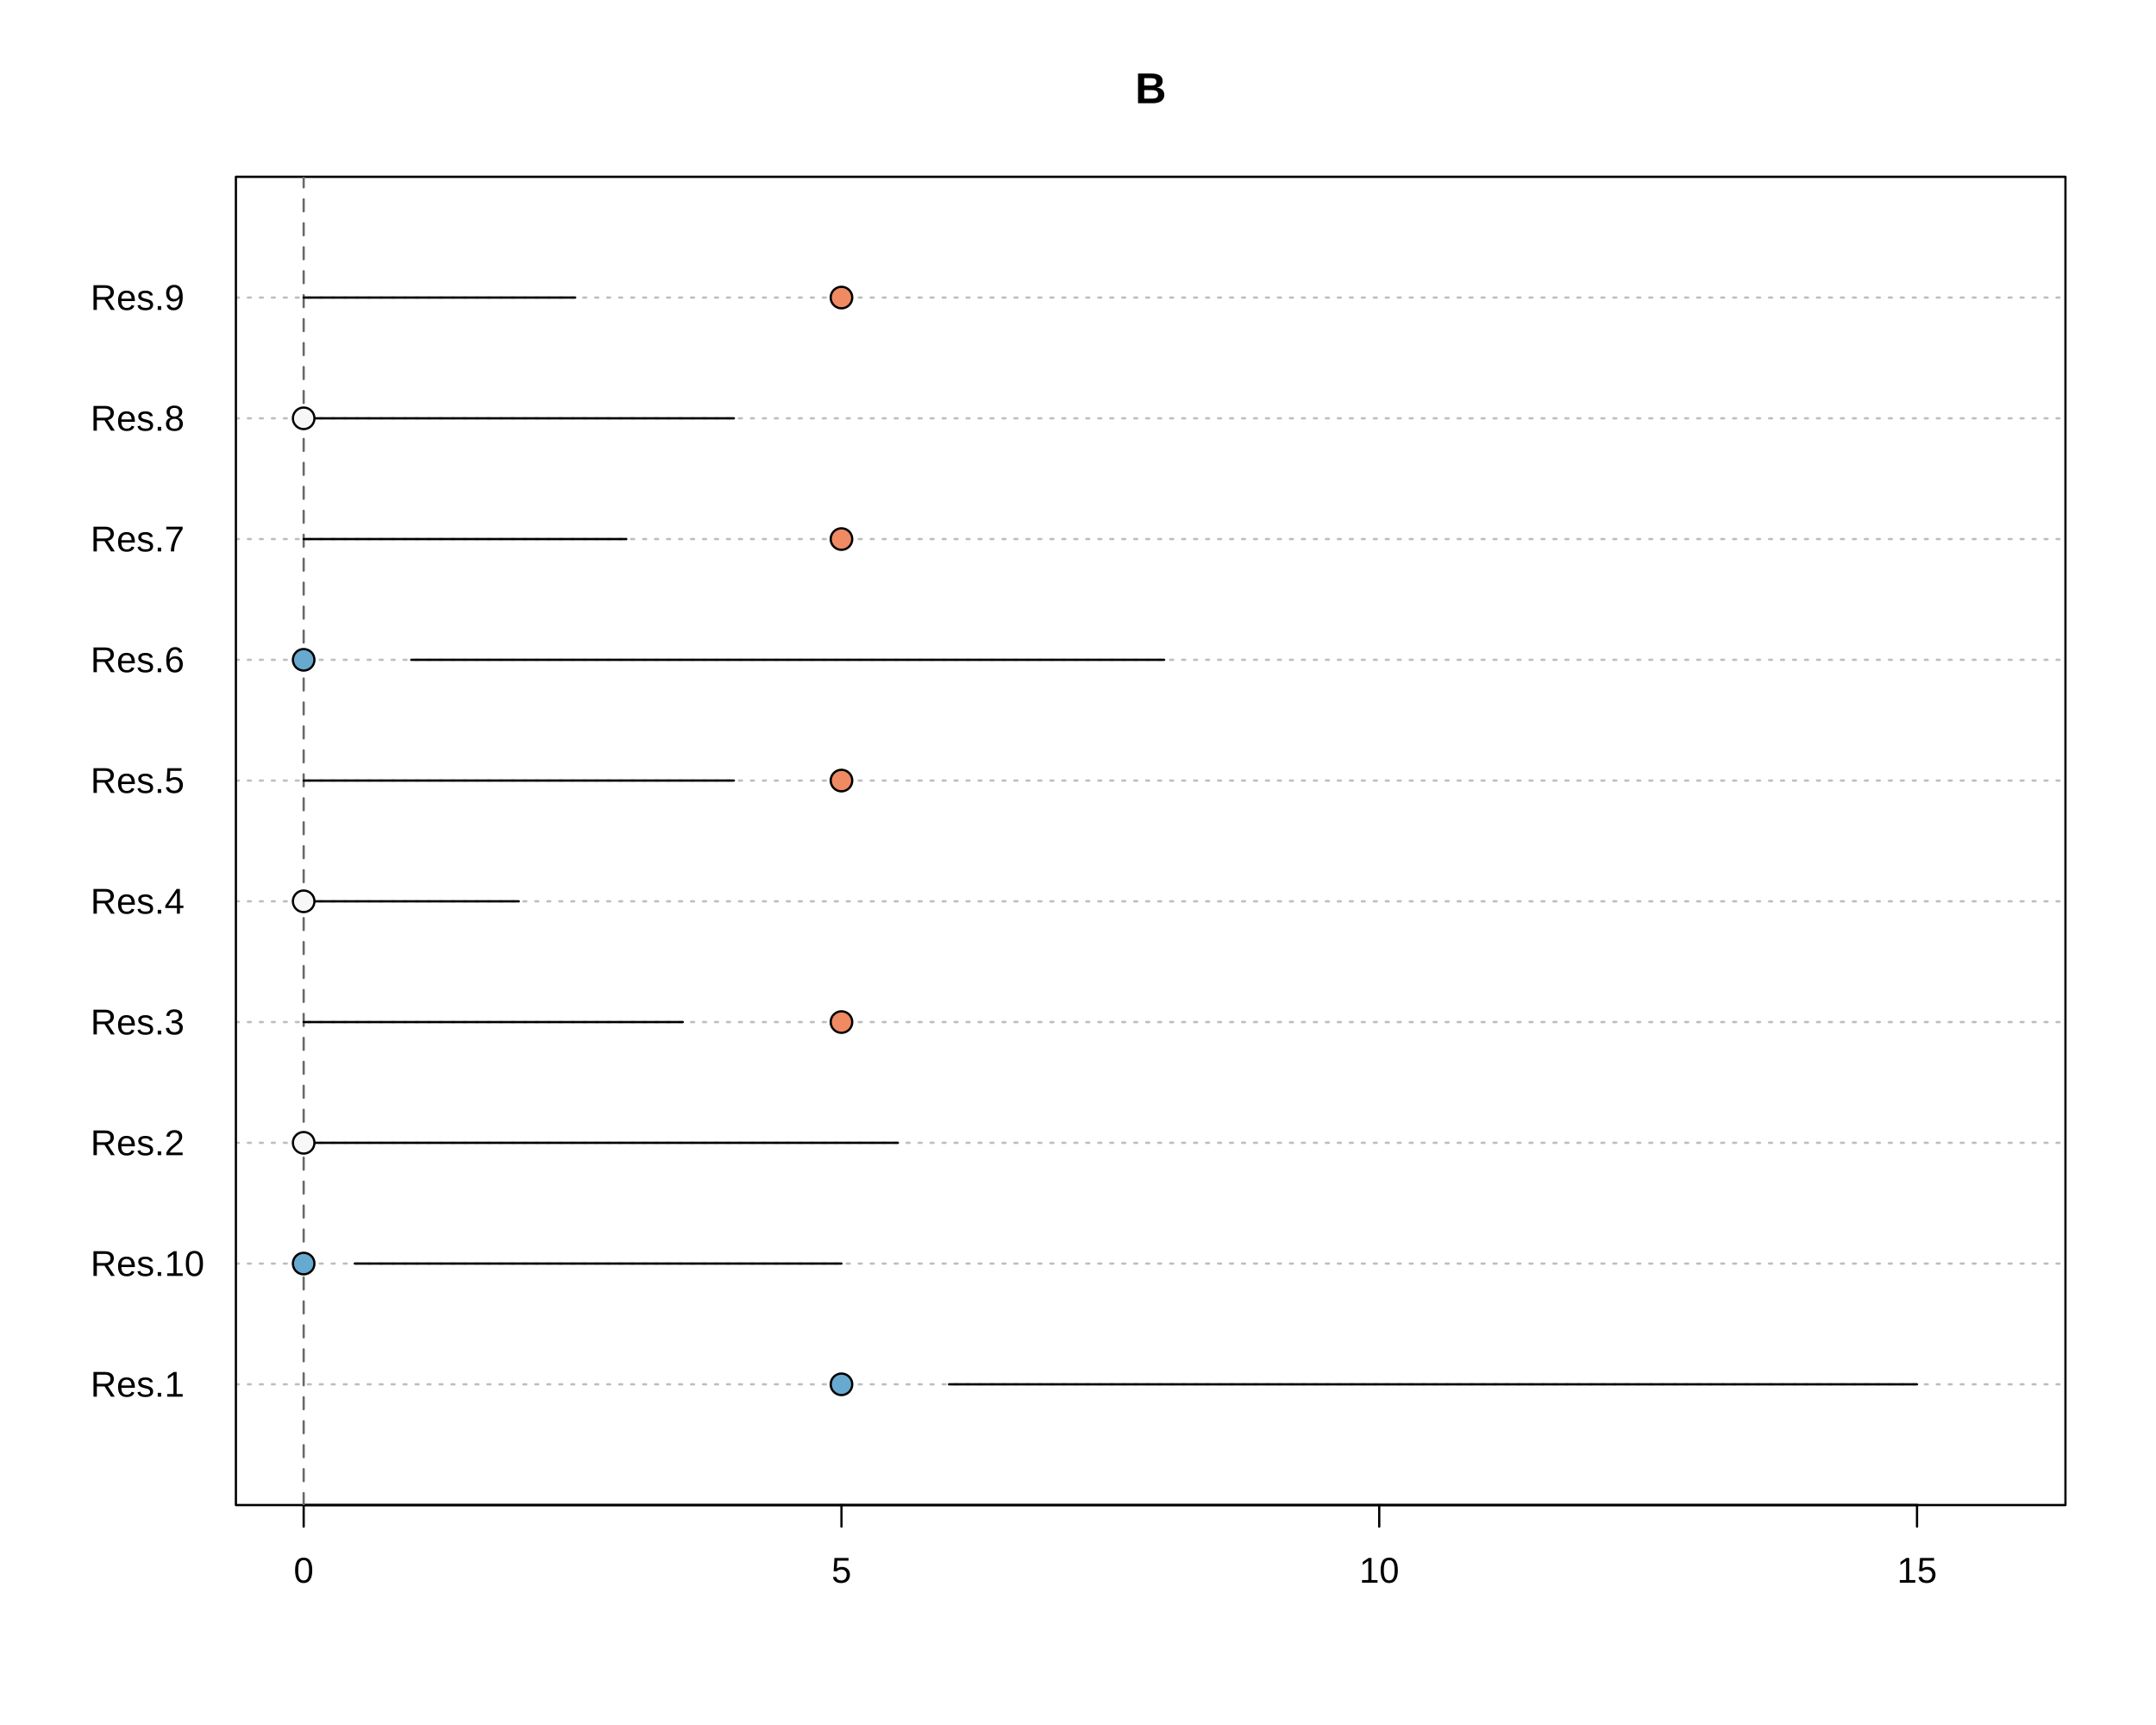
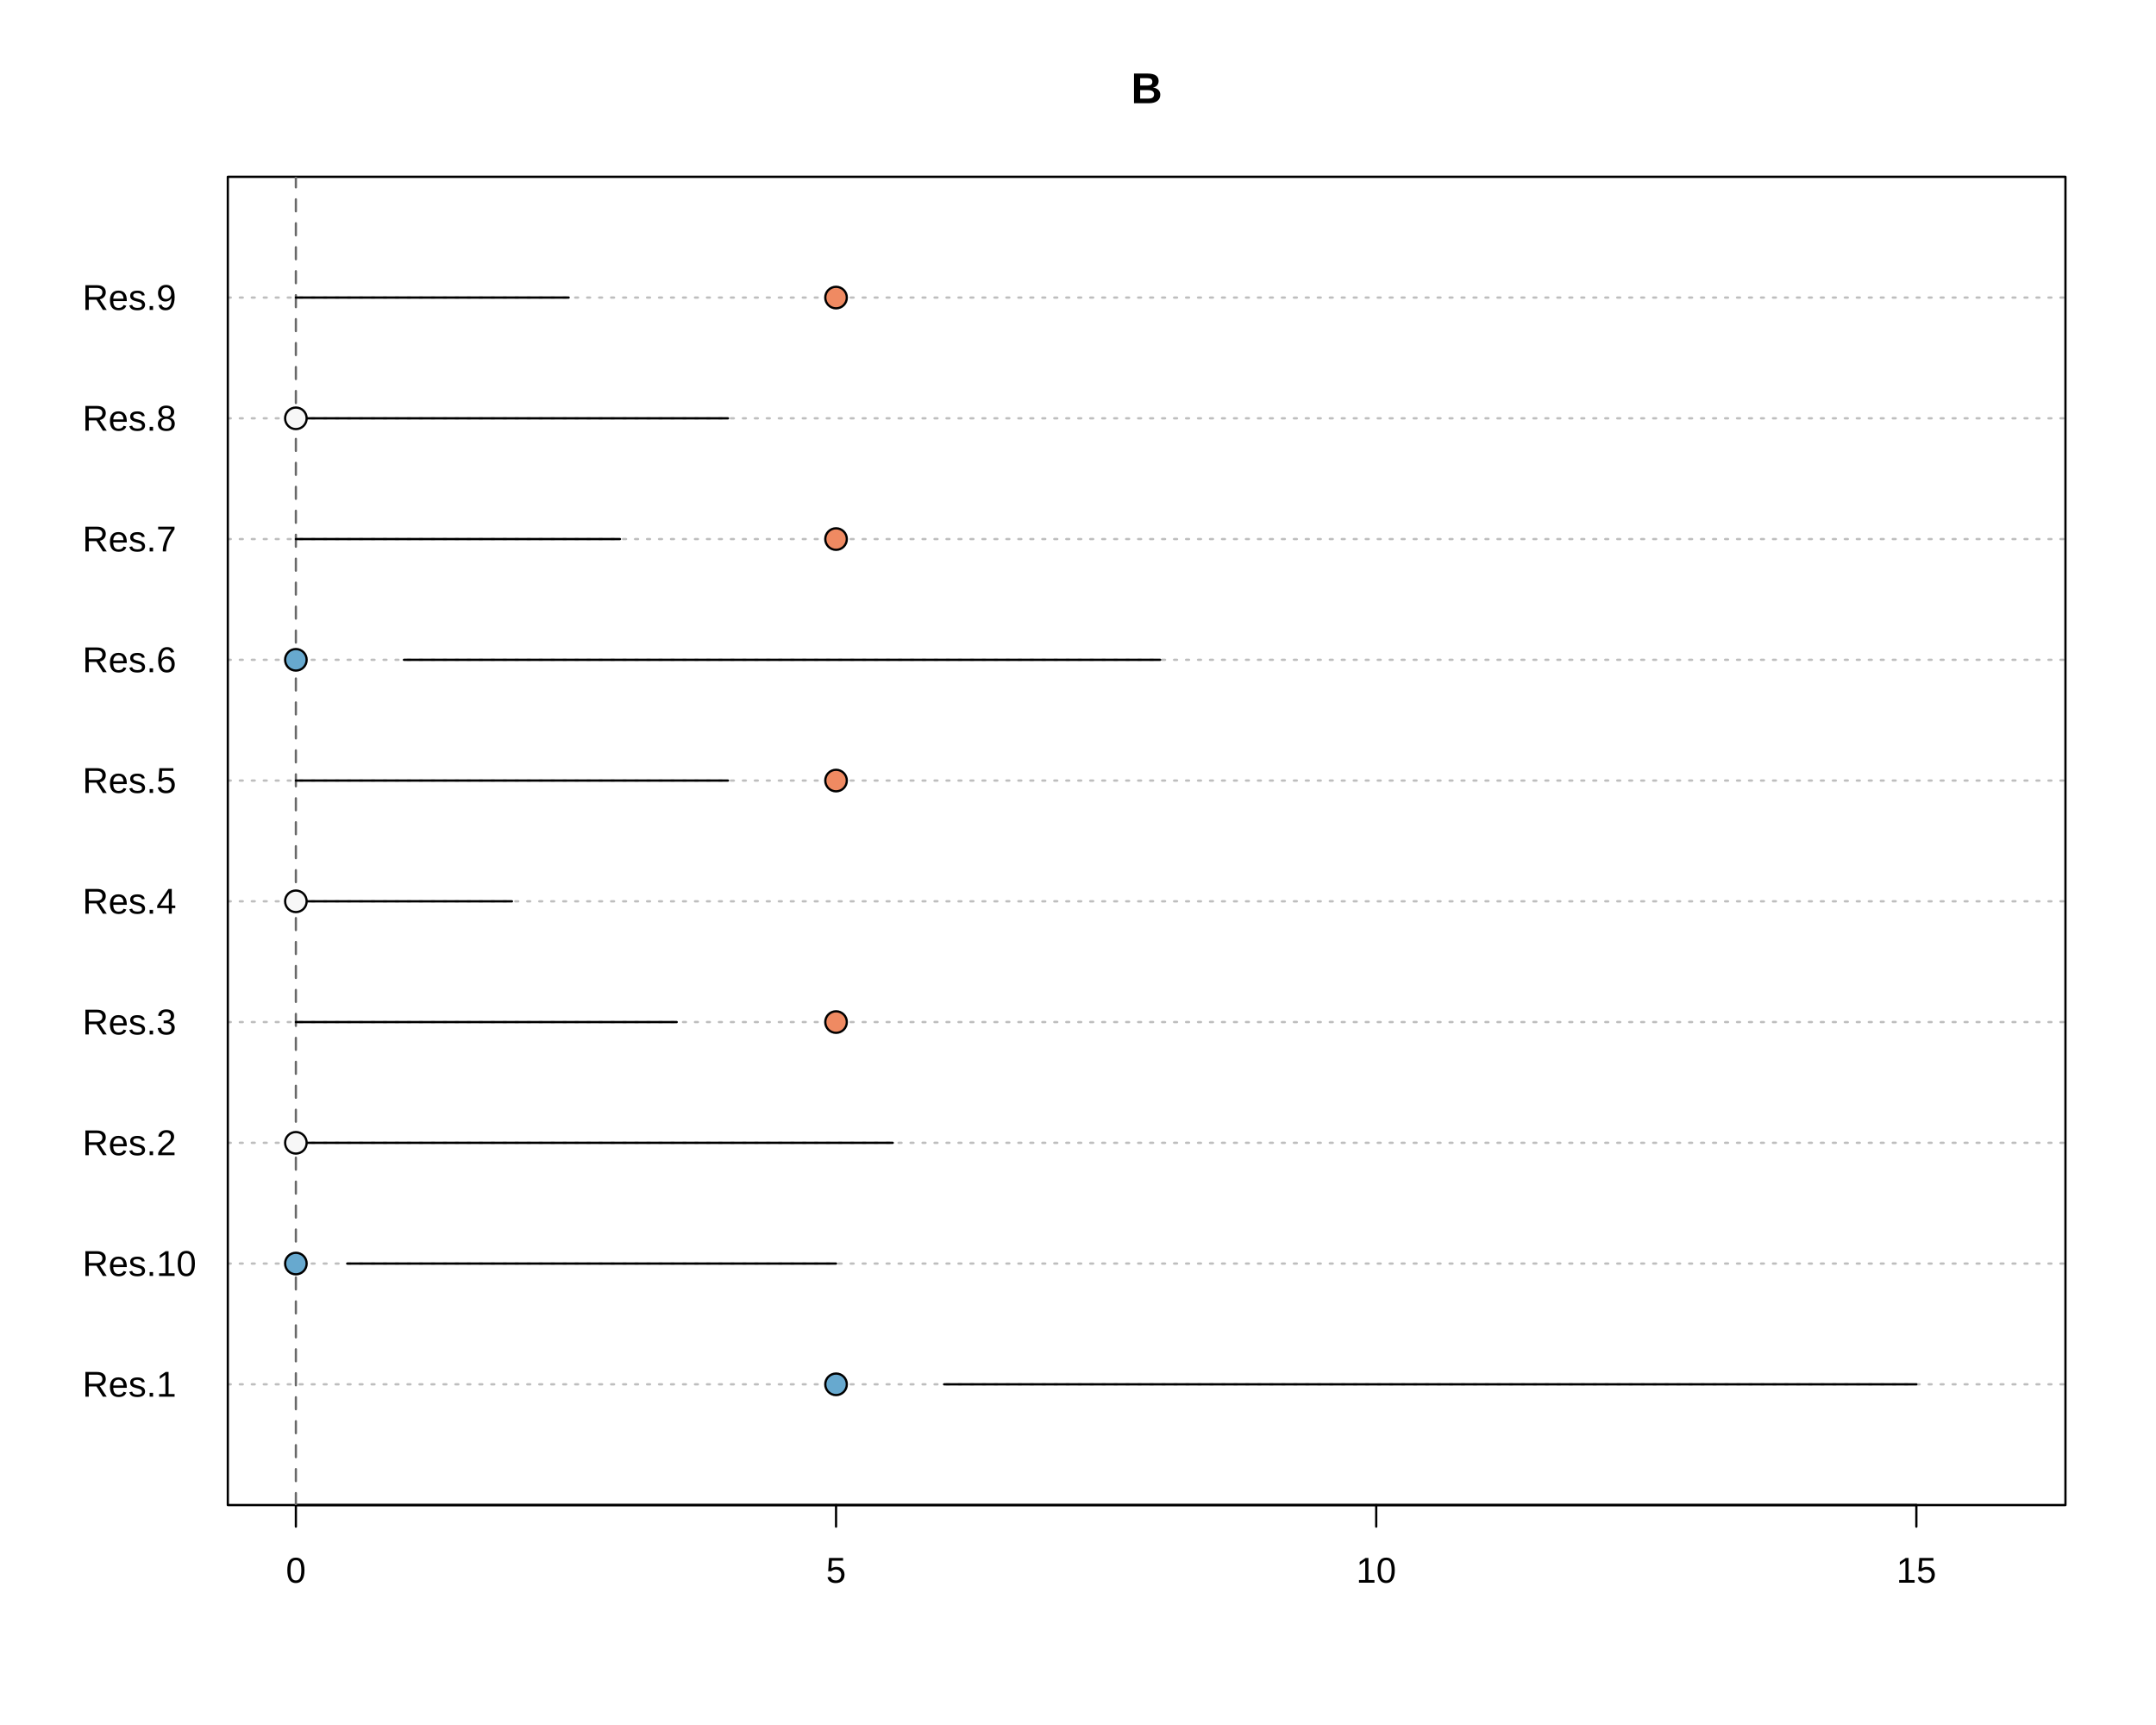
<svg xmlns="http://www.w3.org/2000/svg" viewBox="0 0 720.00 576.00">
  <defs>
    <style type="text/css">
    line, polyline, polygon, path, rect, circle {
      fill: none;
      stroke: #000000;
      stroke-linecap: round;
      stroke-linejoin: round;
      stroke-miterlimit: 10.00;
    }
  </style>
  </defs>
  <rect width="100%" height="100%" style="stroke: none; fill: #FFFFFF;" />
-   <text x="30.24" y="466.37" style="font-size: 12.00px; font-family: Liberation Sans;" textLength="34.67px" lengthAdjust="spacingAndGlyphs">Res.1 </text>
-   <text x="30.24" y="426.05" style="font-size: 12.00px; font-family: Liberation Sans;" textLength="41.34px" lengthAdjust="spacingAndGlyphs">Res.10 </text>
-   <text x="30.24" y="385.73" style="font-size: 12.00px; font-family: Liberation Sans;" textLength="34.67px" lengthAdjust="spacingAndGlyphs">Res.2 </text>
-   <text x="30.24" y="345.41" style="font-size: 12.00px; font-family: Liberation Sans;" textLength="34.67px" lengthAdjust="spacingAndGlyphs">Res.3 </text>
-   <text x="30.24" y="305.08" style="font-size: 12.00px; font-family: Liberation Sans;" textLength="34.67px" lengthAdjust="spacingAndGlyphs">Res.4 </text>
-   <text x="30.24" y="264.76" style="font-size: 12.00px; font-family: Liberation Sans;" textLength="34.67px" lengthAdjust="spacingAndGlyphs">Res.5 </text>
-   <text x="30.24" y="224.45" style="font-size: 12.00px; font-family: Liberation Sans;" textLength="34.67px" lengthAdjust="spacingAndGlyphs">Res.6 </text>
-   <text x="30.24" y="184.12" style="font-size: 12.00px; font-family: Liberation Sans;" textLength="34.67px" lengthAdjust="spacingAndGlyphs">Res.7 </text>
-   <text x="30.24" y="143.80" style="font-size: 12.00px; font-family: Liberation Sans;" textLength="34.67px" lengthAdjust="spacingAndGlyphs">Res.8 </text>
-   <text x="30.24" y="103.49" style="font-size: 12.00px; font-family: Liberation Sans;" textLength="34.67px" lengthAdjust="spacingAndGlyphs">Res.9 </text>
+   <text x="27.54" y="466.37" style="font-size: 12.00px; font-family: Liberation Sans;" textLength="34.67px" lengthAdjust="spacingAndGlyphs">Res.1 </text>
+   <text x="27.54" y="426.05" style="font-size: 12.00px; font-family: Liberation Sans;" textLength="41.34px" lengthAdjust="spacingAndGlyphs">Res.10 </text>
+   <text x="27.54" y="385.73" style="font-size: 12.00px; font-family: Liberation Sans;" textLength="34.67px" lengthAdjust="spacingAndGlyphs">Res.2 </text>
+   <text x="27.54" y="345.41" style="font-size: 12.00px; font-family: Liberation Sans;" textLength="34.67px" lengthAdjust="spacingAndGlyphs">Res.3 </text>
+   <text x="27.54" y="305.08" style="font-size: 12.00px; font-family: Liberation Sans;" textLength="34.67px" lengthAdjust="spacingAndGlyphs">Res.4 </text>
+   <text x="27.54" y="264.76" style="font-size: 12.00px; font-family: Liberation Sans;" textLength="34.67px" lengthAdjust="spacingAndGlyphs">Res.5 </text>
+   <text x="27.54" y="224.45" style="font-size: 12.00px; font-family: Liberation Sans;" textLength="34.67px" lengthAdjust="spacingAndGlyphs">Res.6 </text>
+   <text x="27.54" y="184.12" style="font-size: 12.00px; font-family: Liberation Sans;" textLength="34.67px" lengthAdjust="spacingAndGlyphs">Res.7 </text>
+   <text x="27.54" y="143.80" style="font-size: 12.00px; font-family: Liberation Sans;" textLength="34.67px" lengthAdjust="spacingAndGlyphs">Res.8 </text>
+   <text x="27.54" y="103.49" style="font-size: 12.00px; font-family: Liberation Sans;" textLength="34.67px" lengthAdjust="spacingAndGlyphs">Res.9 </text>
  <defs>
-     <clipPath id="cpNzguNzh8Njg5Ljc2fDUwMi41Nnw1OS4wNA==">
-       <rect x="78.78" y="59.04" width="610.98" height="443.52" />
+     <clipPath id="cpNzYuMDh8Njg5Ljc2fDUwMi41Nnw1OS4wNA==">
+       <rect x="76.08" y="59.04" width="613.68" height="443.52" />
    </clipPath>
  </defs>
-   <line x1="78.78" y1="462.24" x2="689.76" y2="462.24" style="stroke-width: 0.75; stroke: #BEBEBE; stroke-dasharray: 1.00,3.00;" clip-path="url(#cpNzguNzh8Njg5Ljc2fDUwMi41Nnw1OS4wNA==)" />
-   <line x1="78.78" y1="421.92" x2="689.76" y2="421.92" style="stroke-width: 0.75; stroke: #BEBEBE; stroke-dasharray: 1.00,3.00;" clip-path="url(#cpNzguNzh8Njg5Ljc2fDUwMi41Nnw1OS4wNA==)" />
-   <line x1="78.78" y1="381.60" x2="689.76" y2="381.60" style="stroke-width: 0.75; stroke: #BEBEBE; stroke-dasharray: 1.00,3.00;" clip-path="url(#cpNzguNzh8Njg5Ljc2fDUwMi41Nnw1OS4wNA==)" />
-   <line x1="78.78" y1="341.28" x2="689.76" y2="341.28" style="stroke-width: 0.75; stroke: #BEBEBE; stroke-dasharray: 1.00,3.00;" clip-path="url(#cpNzguNzh8Njg5Ljc2fDUwMi41Nnw1OS4wNA==)" />
-   <line x1="78.78" y1="300.96" x2="689.76" y2="300.96" style="stroke-width: 0.75; stroke: #BEBEBE; stroke-dasharray: 1.00,3.00;" clip-path="url(#cpNzguNzh8Njg5Ljc2fDUwMi41Nnw1OS4wNA==)" />
-   <line x1="78.78" y1="260.64" x2="689.76" y2="260.64" style="stroke-width: 0.75; stroke: #BEBEBE; stroke-dasharray: 1.00,3.00;" clip-path="url(#cpNzguNzh8Njg5Ljc2fDUwMi41Nnw1OS4wNA==)" />
-   <line x1="78.78" y1="220.32" x2="689.76" y2="220.32" style="stroke-width: 0.75; stroke: #BEBEBE; stroke-dasharray: 1.00,3.00;" clip-path="url(#cpNzguNzh8Njg5Ljc2fDUwMi41Nnw1OS4wNA==)" />
-   <line x1="78.78" y1="180.00" x2="689.76" y2="180.00" style="stroke-width: 0.75; stroke: #BEBEBE; stroke-dasharray: 1.00,3.00;" clip-path="url(#cpNzguNzh8Njg5Ljc2fDUwMi41Nnw1OS4wNA==)" />
-   <line x1="78.78" y1="139.68" x2="689.76" y2="139.68" style="stroke-width: 0.75; stroke: #BEBEBE; stroke-dasharray: 1.00,3.00;" clip-path="url(#cpNzguNzh8Njg5Ljc2fDUwMi41Nnw1OS4wNA==)" />
-   <line x1="78.78" y1="99.36" x2="689.76" y2="99.36" style="stroke-width: 0.75; stroke: #BEBEBE; stroke-dasharray: 1.00,3.00;" clip-path="url(#cpNzguNzh8Njg5Ljc2fDUwMi41Nnw1OS4wNA==)" />
+   <line x1="76.08" y1="462.24" x2="689.76" y2="462.24" style="stroke-width: 0.75; stroke: #BEBEBE; stroke-dasharray: 1.00,3.00;" clip-path="url(#cpNzYuMDh8Njg5Ljc2fDUwMi41Nnw1OS4wNA==)" />
+   <line x1="76.08" y1="421.92" x2="689.76" y2="421.92" style="stroke-width: 0.75; stroke: #BEBEBE; stroke-dasharray: 1.00,3.00;" clip-path="url(#cpNzYuMDh8Njg5Ljc2fDUwMi41Nnw1OS4wNA==)" />
+   <line x1="76.08" y1="381.60" x2="689.76" y2="381.60" style="stroke-width: 0.75; stroke: #BEBEBE; stroke-dasharray: 1.00,3.00;" clip-path="url(#cpNzYuMDh8Njg5Ljc2fDUwMi41Nnw1OS4wNA==)" />
+   <line x1="76.08" y1="341.28" x2="689.76" y2="341.28" style="stroke-width: 0.75; stroke: #BEBEBE; stroke-dasharray: 1.00,3.00;" clip-path="url(#cpNzYuMDh8Njg5Ljc2fDUwMi41Nnw1OS4wNA==)" />
+   <line x1="76.08" y1="300.96" x2="689.76" y2="300.96" style="stroke-width: 0.75; stroke: #BEBEBE; stroke-dasharray: 1.00,3.00;" clip-path="url(#cpNzYuMDh8Njg5Ljc2fDUwMi41Nnw1OS4wNA==)" />
+   <line x1="76.08" y1="260.64" x2="689.76" y2="260.64" style="stroke-width: 0.75; stroke: #BEBEBE; stroke-dasharray: 1.00,3.00;" clip-path="url(#cpNzYuMDh8Njg5Ljc2fDUwMi41Nnw1OS4wNA==)" />
+   <line x1="76.08" y1="220.32" x2="689.76" y2="220.32" style="stroke-width: 0.75; stroke: #BEBEBE; stroke-dasharray: 1.00,3.00;" clip-path="url(#cpNzYuMDh8Njg5Ljc2fDUwMi41Nnw1OS4wNA==)" />
+   <line x1="76.08" y1="180.00" x2="689.76" y2="180.00" style="stroke-width: 0.75; stroke: #BEBEBE; stroke-dasharray: 1.00,3.00;" clip-path="url(#cpNzYuMDh8Njg5Ljc2fDUwMi41Nnw1OS4wNA==)" />
+   <line x1="76.08" y1="139.68" x2="689.76" y2="139.68" style="stroke-width: 0.75; stroke: #BEBEBE; stroke-dasharray: 1.00,3.00;" clip-path="url(#cpNzYuMDh8Njg5Ljc2fDUwMi41Nnw1OS4wNA==)" />
+   <line x1="76.08" y1="99.36" x2="689.76" y2="99.36" style="stroke-width: 0.75; stroke: #BEBEBE; stroke-dasharray: 1.00,3.00;" clip-path="url(#cpNzYuMDh8Njg5Ljc2fDUwMi41Nnw1OS4wNA==)" />
  <defs>
    <clipPath id="cpMC4wMHw3MjAuMDB8NTc2LjAwfDAuMDA=">
      <rect x="0.00" y="0.00" width="720.00" height="576.00" />
    </clipPath>
  </defs>
-   <line x1="101.41" y1="502.56" x2="640.19" y2="502.56" style="stroke-width: 0.75;" clip-path="url(#cpMC4wMHw3MjAuMDB8NTc2LjAwfDAuMDA=)" />
-   <line x1="101.41" y1="502.56" x2="101.41" y2="509.76" style="stroke-width: 0.75;" clip-path="url(#cpMC4wMHw3MjAuMDB8NTc2LjAwfDAuMDA=)" />
-   <line x1="281.01" y1="502.56" x2="281.01" y2="509.76" style="stroke-width: 0.75;" clip-path="url(#cpMC4wMHw3MjAuMDB8NTc2LjAwfDAuMDA=)" />
-   <line x1="460.60" y1="502.56" x2="460.60" y2="509.76" style="stroke-width: 0.75;" clip-path="url(#cpMC4wMHw3MjAuMDB8NTc2LjAwfDAuMDA=)" />
-   <line x1="640.19" y1="502.56" x2="640.19" y2="509.76" style="stroke-width: 0.75;" clip-path="url(#cpMC4wMHw3MjAuMDB8NTc2LjAwfDAuMDA=)" />
+   <line x1="98.81" y1="502.56" x2="639.97" y2="502.56" style="stroke-width: 0.75;" clip-path="url(#cpMC4wMHw3MjAuMDB8NTc2LjAwfDAuMDA=)" />
+   <line x1="98.81" y1="502.56" x2="98.81" y2="509.76" style="stroke-width: 0.75;" clip-path="url(#cpMC4wMHw3MjAuMDB8NTc2LjAwfDAuMDA=)" />
+   <line x1="279.20" y1="502.56" x2="279.20" y2="509.76" style="stroke-width: 0.75;" clip-path="url(#cpMC4wMHw3MjAuMDB8NTc2LjAwfDAuMDA=)" />
+   <line x1="459.59" y1="502.56" x2="459.59" y2="509.76" style="stroke-width: 0.75;" clip-path="url(#cpMC4wMHw3MjAuMDB8NTc2LjAwfDAuMDA=)" />
+   <line x1="639.97" y1="502.56" x2="639.97" y2="509.76" style="stroke-width: 0.75;" clip-path="url(#cpMC4wMHw3MjAuMDB8NTc2LjAwfDAuMDA=)" />
  <g clip-path="url(#cpMC4wMHw3MjAuMDB8NTc2LjAwfDAuMDA=)">
-     <text x="98.08" y="528.48" style="font-size: 12.00px; font-family: Liberation Sans;" textLength="6.67px" lengthAdjust="spacingAndGlyphs">0</text>
+     <text x="95.48" y="528.48" style="font-size: 12.00px; font-family: Liberation Sans;" textLength="6.67px" lengthAdjust="spacingAndGlyphs">0</text>
  </g>
  <g clip-path="url(#cpMC4wMHw3MjAuMDB8NTc2LjAwfDAuMDA=)">
-     <text x="277.67" y="528.48" style="font-size: 12.00px; font-family: Liberation Sans;" textLength="6.67px" lengthAdjust="spacingAndGlyphs">5</text>
+     <text x="275.86" y="528.48" style="font-size: 12.00px; font-family: Liberation Sans;" textLength="6.67px" lengthAdjust="spacingAndGlyphs">5</text>
  </g>
  <g clip-path="url(#cpMC4wMHw3MjAuMDB8NTc2LjAwfDAuMDA=)">
-     <text x="453.93" y="528.48" style="font-size: 12.00px; font-family: Liberation Sans;" textLength="13.34px" lengthAdjust="spacingAndGlyphs">10</text>
+     <text x="452.91" y="528.48" style="font-size: 12.00px; font-family: Liberation Sans;" textLength="13.34px" lengthAdjust="spacingAndGlyphs">10</text>
  </g>
  <g clip-path="url(#cpMC4wMHw3MjAuMDB8NTc2LjAwfDAuMDA=)">
-     <text x="633.52" y="528.48" style="font-size: 12.00px; font-family: Liberation Sans;" textLength="13.34px" lengthAdjust="spacingAndGlyphs">15</text>
+     <text x="633.30" y="528.48" style="font-size: 12.00px; font-family: Liberation Sans;" textLength="13.34px" lengthAdjust="spacingAndGlyphs">15</text>
  </g>
-   <polyline points="78.78,502.56 689.76,502.56 689.76,59.04 78.78,59.04 78.78,502.56 " style="stroke-width: 0.75;" clip-path="url(#cpMC4wMHw3MjAuMDB8NTc2LjAwfDAuMDA=)" />
+   <polygon points="76.08,502.56 689.76,502.56 689.76,59.04 76.08,59.04 " style="stroke-width: 0.75; fill: none;" clip-path="url(#cpMC4wMHw3MjAuMDB8NTc2LjAwfDAuMDA=)" />
  <g clip-path="url(#cpMC4wMHw3MjAuMDB8NTc2LjAwfDAuMDA=)">
-     <text x="379.08" y="34.47" style="font-size: 14.40px; font-weight: bold; font-family: Liberation Sans;" textLength="10.39px" lengthAdjust="spacingAndGlyphs">B</text>
+     <text x="377.73" y="34.47" style="font-size: 14.40px; font-weight: bold; font-family: Liberation Sans;" textLength="10.39px" lengthAdjust="spacingAndGlyphs">B</text>
  </g>
  <defs>
    <clipPath id="cpNTkuMDR8Njg5Ljc2fDUwMi41Nnw1OS4wNA==">
      <rect x="59.04" y="59.04" width="630.72" height="443.52" />
    </clipPath>
  </defs>
-   <line x1="101.41" y1="502.56" x2="101.41" y2="59.04" style="stroke-width: 0.75; stroke: #696969; stroke-dasharray: 4.00,4.00;" clip-path="url(#cpNTkuMDR8Njg5Ljc2fDUwMi41Nnw1OS4wNA==)" />
-   <polyline points="316.92,462.24 640.19,462.24 " style="stroke-width: 0.75;" clip-path="url(#cpNTkuMDR8Njg5Ljc2fDUwMi41Nnw1OS4wNA==)" />
-   <circle cx="281.01" cy="462.24" r="2.70pt" style="stroke-width: 0.75; fill: #67A9CF;" clip-path="url(#cpNTkuMDR8Njg5Ljc2fDUwMi41Nnw1OS4wNA==)" />
-   <polyline points="118.47,421.92 281.01,421.92 " style="stroke-width: 0.75;" clip-path="url(#cpNTkuMDR8Njg5Ljc2fDUwMi41Nnw1OS4wNA==)" />
-   <circle cx="101.41" cy="421.92" r="2.70pt" style="stroke-width: 0.75; fill: #67A9CF;" clip-path="url(#cpNTkuMDR8Njg5Ljc2fDUwMi41Nnw1OS4wNA==)" />
-   <polyline points="101.41,381.60 299.86,381.60 " style="stroke-width: 0.75;" clip-path="url(#cpNTkuMDR8Njg5Ljc2fDUwMi41Nnw1OS4wNA==)" />
-   <circle cx="101.41" cy="381.60" r="2.70pt" style="stroke-width: 0.75; fill: #F7F7F7;" clip-path="url(#cpNTkuMDR8Njg5Ljc2fDUwMi41Nnw1OS4wNA==)" />
-   <polyline points="101.41,341.28 228.03,341.28 " style="stroke-width: 0.75;" clip-path="url(#cpNTkuMDR8Njg5Ljc2fDUwMi41Nnw1OS4wNA==)" />
-   <circle cx="281.01" cy="341.28" r="2.70pt" style="stroke-width: 0.75; fill: #EF8A62;" clip-path="url(#cpNTkuMDR8Njg5Ljc2fDUwMi41Nnw1OS4wNA==)" />
-   <polyline points="101.41,300.96 173.25,300.96 " style="stroke-width: 0.75;" clip-path="url(#cpNTkuMDR8Njg5Ljc2fDUwMi41Nnw1OS4wNA==)" />
-   <circle cx="101.41" cy="300.96" r="2.70pt" style="stroke-width: 0.75; fill: #F7F7F7;" clip-path="url(#cpNTkuMDR8Njg5Ljc2fDUwMi41Nnw1OS4wNA==)" />
-   <polyline points="101.41,260.64 245.09,260.64 " style="stroke-width: 0.75;" clip-path="url(#cpNTkuMDR8Njg5Ljc2fDUwMi41Nnw1OS4wNA==)" />
-   <circle cx="281.01" cy="260.64" r="2.70pt" style="stroke-width: 0.75; fill: #EF8A62;" clip-path="url(#cpNTkuMDR8Njg5Ljc2fDUwMi41Nnw1OS4wNA==)" />
-   <polyline points="137.33,220.32 388.76,220.32 " style="stroke-width: 0.75;" clip-path="url(#cpNTkuMDR8Njg5Ljc2fDUwMi41Nnw1OS4wNA==)" />
-   <circle cx="101.41" cy="220.32" r="2.70pt" style="stroke-width: 0.75; fill: #67A9CF;" clip-path="url(#cpNTkuMDR8Njg5Ljc2fDUwMi41Nnw1OS4wNA==)" />
-   <polyline points="101.41,180.00 209.17,180.00 " style="stroke-width: 0.75;" clip-path="url(#cpNTkuMDR8Njg5Ljc2fDUwMi41Nnw1OS4wNA==)" />
-   <circle cx="281.01" cy="180.00" r="2.70pt" style="stroke-width: 0.75; fill: #EF8A62;" clip-path="url(#cpNTkuMDR8Njg5Ljc2fDUwMi41Nnw1OS4wNA==)" />
-   <polyline points="101.41,139.68 245.09,139.68 " style="stroke-width: 0.75;" clip-path="url(#cpNTkuMDR8Njg5Ljc2fDUwMi41Nnw1OS4wNA==)" />
-   <circle cx="101.41" cy="139.68" r="2.70pt" style="stroke-width: 0.75; fill: #F7F7F7;" clip-path="url(#cpNTkuMDR8Njg5Ljc2fDUwMi41Nnw1OS4wNA==)" />
-   <polyline points="101.41,99.36 192.11,99.36 " style="stroke-width: 0.75;" clip-path="url(#cpNTkuMDR8Njg5Ljc2fDUwMi41Nnw1OS4wNA==)" />
-   <circle cx="281.01" cy="99.36" r="2.70pt" style="stroke-width: 0.75; fill: #EF8A62;" clip-path="url(#cpNTkuMDR8Njg5Ljc2fDUwMi41Nnw1OS4wNA==)" />
+   <line x1="98.81" y1="502.56" x2="98.81" y2="59.04" style="stroke-width: 0.75; stroke: #696969; stroke-dasharray: 4.00,4.00;" clip-path="url(#cpNTkuMDR8Njg5Ljc2fDUwMi41Nnw1OS4wNA==)" />
+   <polyline points="315.28,462.24 639.97,462.24 " style="stroke-width: 0.75;" clip-path="url(#cpNTkuMDR8Njg5Ljc2fDUwMi41Nnw1OS4wNA==)" />
+   <circle cx="279.20" cy="462.24" r="2.70pt" style="stroke-width: 0.75; fill: #67A9CF;" clip-path="url(#cpNTkuMDR8Njg5Ljc2fDUwMi41Nnw1OS4wNA==)" />
+   <polyline points="115.95,421.92 279.20,421.92 " style="stroke-width: 0.75;" clip-path="url(#cpNTkuMDR8Njg5Ljc2fDUwMi41Nnw1OS4wNA==)" />
+   <circle cx="98.81" cy="421.92" r="2.70pt" style="stroke-width: 0.75; fill: #67A9CF;" clip-path="url(#cpNTkuMDR8Njg5Ljc2fDUwMi41Nnw1OS4wNA==)" />
+   <polyline points="98.81,381.60 298.14,381.60 " style="stroke-width: 0.75;" clip-path="url(#cpNTkuMDR8Njg5Ljc2fDUwMi41Nnw1OS4wNA==)" />
+   <circle cx="98.81" cy="381.60" r="2.70pt" style="stroke-width: 0.75; fill: #F7F7F7;" clip-path="url(#cpNTkuMDR8Njg5Ljc2fDUwMi41Nnw1OS4wNA==)" />
+   <polyline points="98.81,341.28 225.99,341.28 " style="stroke-width: 0.75;" clip-path="url(#cpNTkuMDR8Njg5Ljc2fDUwMi41Nnw1OS4wNA==)" />
+   <circle cx="279.20" cy="341.28" r="2.70pt" style="stroke-width: 0.75; fill: #EF8A62;" clip-path="url(#cpNTkuMDR8Njg5Ljc2fDUwMi41Nnw1OS4wNA==)" />
+   <polyline points="98.81,300.96 170.97,300.96 " style="stroke-width: 0.75;" clip-path="url(#cpNTkuMDR8Njg5Ljc2fDUwMi41Nnw1OS4wNA==)" />
+   <circle cx="98.81" cy="300.96" r="2.70pt" style="stroke-width: 0.75; fill: #F7F7F7;" clip-path="url(#cpNTkuMDR8Njg5Ljc2fDUwMi41Nnw1OS4wNA==)" />
+   <polyline points="98.81,260.64 243.12,260.64 " style="stroke-width: 0.75;" clip-path="url(#cpNTkuMDR8Njg5Ljc2fDUwMi41Nnw1OS4wNA==)" />
+   <circle cx="279.20" cy="260.64" r="2.70pt" style="stroke-width: 0.75; fill: #EF8A62;" clip-path="url(#cpNTkuMDR8Njg5Ljc2fDUwMi41Nnw1OS4wNA==)" />
+   <polyline points="134.89,220.32 387.43,220.32 " style="stroke-width: 0.75;" clip-path="url(#cpNTkuMDR8Njg5Ljc2fDUwMi41Nnw1OS4wNA==)" />
+   <circle cx="98.81" cy="220.32" r="2.70pt" style="stroke-width: 0.75; fill: #67A9CF;" clip-path="url(#cpNTkuMDR8Njg5Ljc2fDUwMi41Nnw1OS4wNA==)" />
+   <polyline points="98.81,180.00 207.04,180.00 " style="stroke-width: 0.75;" clip-path="url(#cpNTkuMDR8Njg5Ljc2fDUwMi41Nnw1OS4wNA==)" />
+   <circle cx="279.20" cy="180.00" r="2.70pt" style="stroke-width: 0.75; fill: #EF8A62;" clip-path="url(#cpNTkuMDR8Njg5Ljc2fDUwMi41Nnw1OS4wNA==)" />
+   <polyline points="98.81,139.68 243.12,139.68 " style="stroke-width: 0.75;" clip-path="url(#cpNTkuMDR8Njg5Ljc2fDUwMi41Nnw1OS4wNA==)" />
+   <circle cx="98.81" cy="139.68" r="2.70pt" style="stroke-width: 0.75; fill: #F7F7F7;" clip-path="url(#cpNTkuMDR8Njg5Ljc2fDUwMi41Nnw1OS4wNA==)" />
+   <polyline points="98.81,99.36 189.91,99.36 " style="stroke-width: 0.75;" clip-path="url(#cpNTkuMDR8Njg5Ljc2fDUwMi41Nnw1OS4wNA==)" />
+   <circle cx="279.20" cy="99.36" r="2.70pt" style="stroke-width: 0.75; fill: #EF8A62;" clip-path="url(#cpNTkuMDR8Njg5Ljc2fDUwMi41Nnw1OS4wNA==)" />
</svg>
